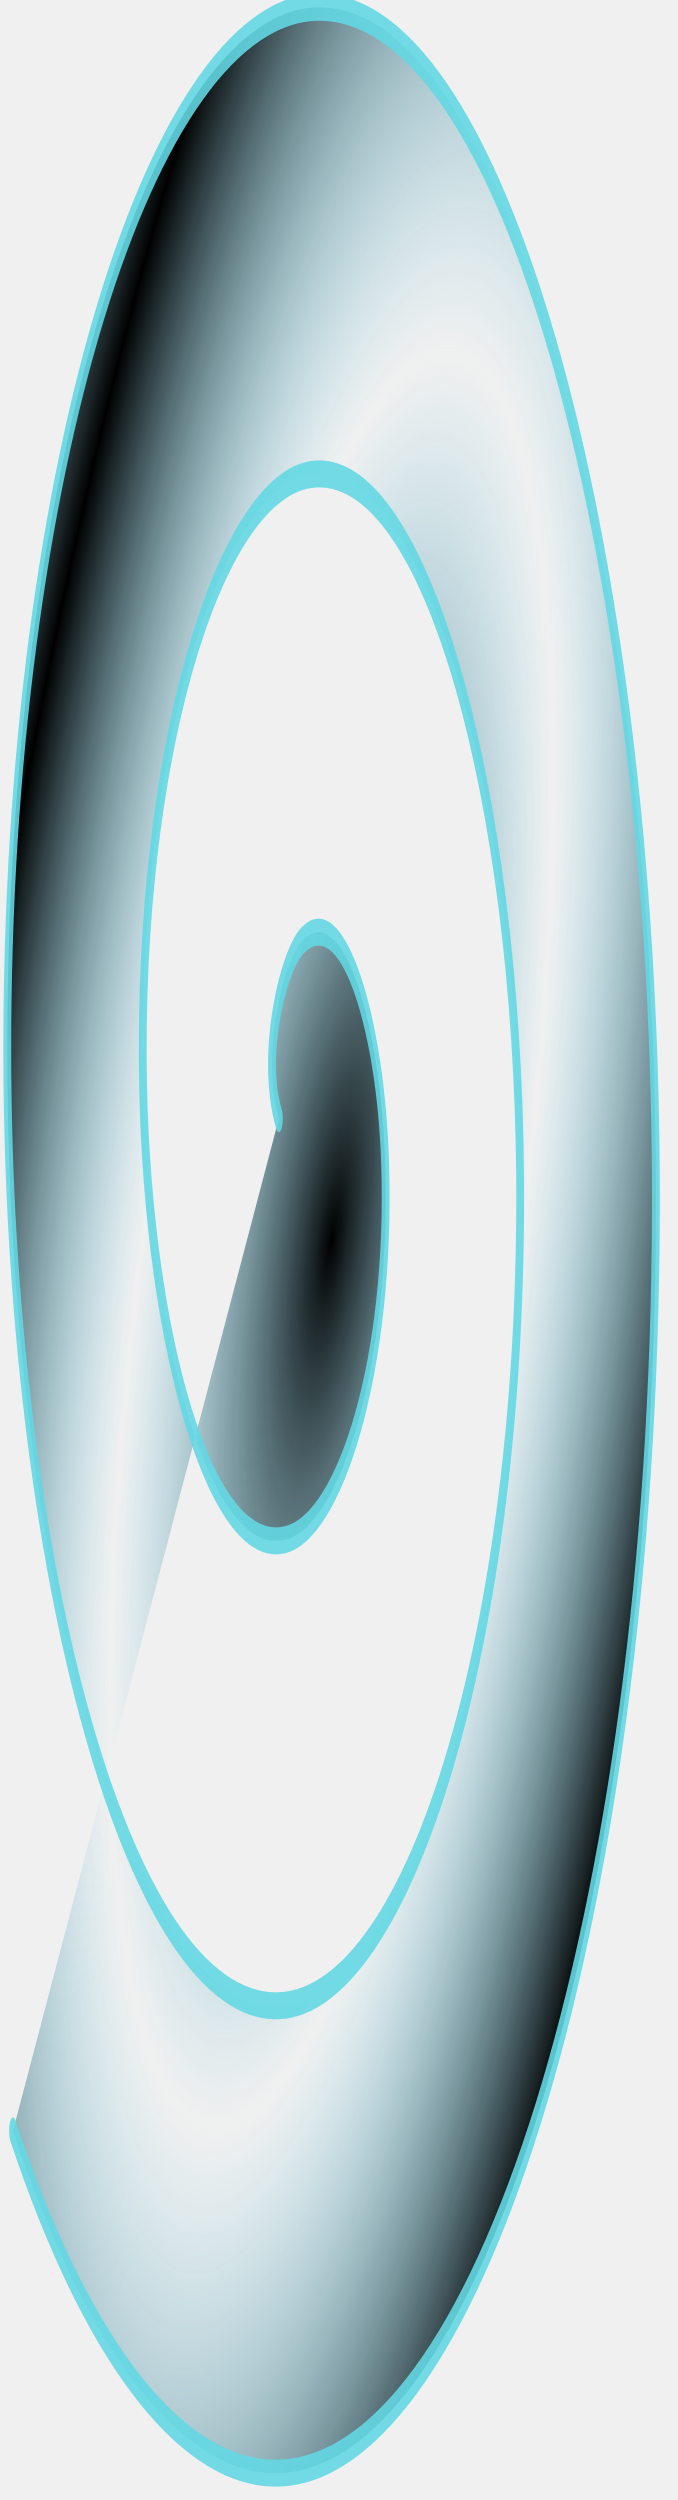
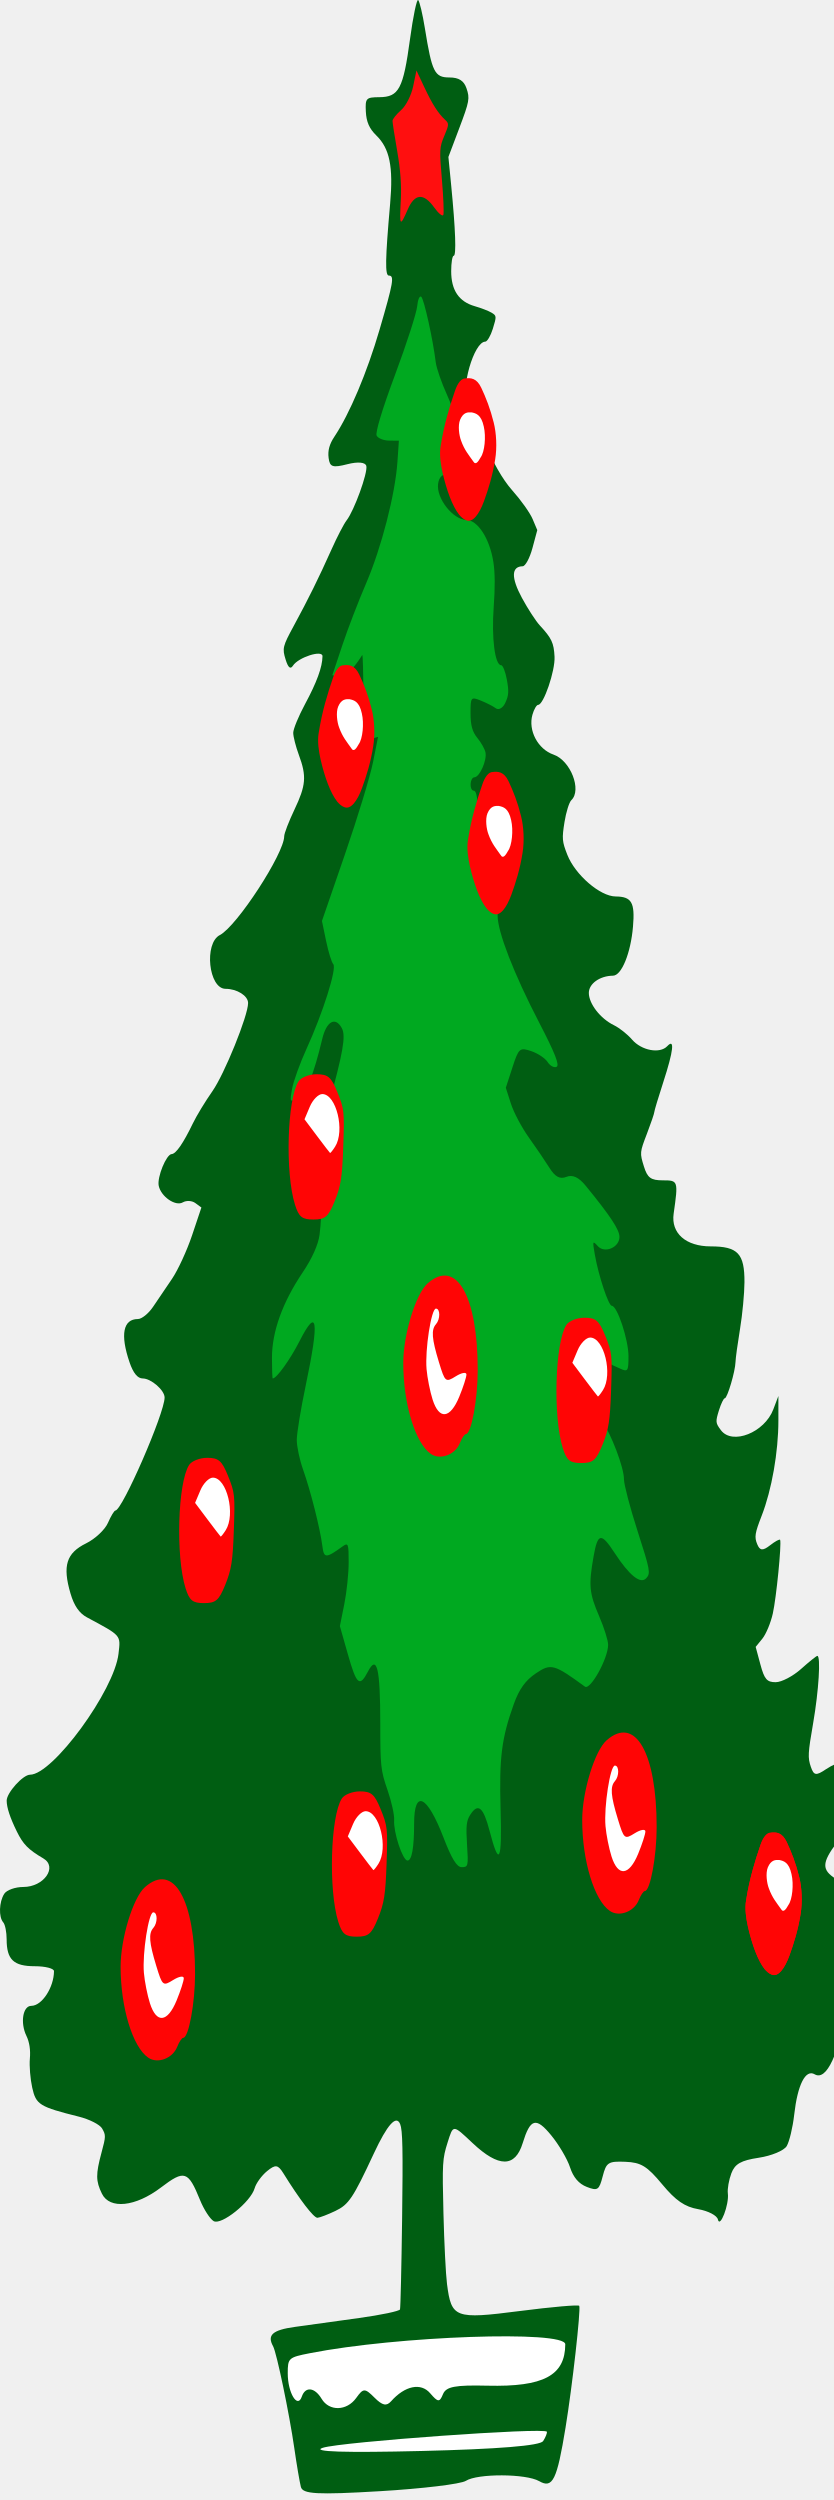
- <svg xmlns="http://www.w3.org/2000/svg" xmlns:xlink="http://www.w3.org/1999/xlink" width="13" height="48" id="svg2256" version="1.0">
-   <defs id="defs2258">
-     <linearGradient id="linearGradient2172">
-       <stop style="stop-color:#000000;stop-opacity:1;" offset="0" id="stop2174" />
-       <stop style="stop-color:#4cc1e0;stop-opacity:0" offset="1" id="stop2176" />
-     </linearGradient>
-     <radialGradient xlink:href="#linearGradient2172" id="radialGradient3219" cx="398.64" cy="539.588" fx="398.64" fy="539.588" r="345.934" gradientTransform="matrix(0.4963475,-0.7553877,0.4574944,0.2134169,-46.08215,725.5586)" gradientUnits="userSpaceOnUse" spreadMethod="reflect" />
-   </defs>
-   <g id="layer1" transform="translate(-312.5317,-503.3164)">
-     <path style="opacity:1;fill:url(#radialGradient3219);fill-opacity:1;fill-rule:evenodd;stroke:#63d8e3;stroke-width:8.271;stroke-linecap:round;stroke-linejoin:round;marker-start:none;stroke-miterlimit:4;stroke-dasharray:none;stroke-dashoffset:0;stroke-opacity:0.892" id="path2162" d="M 343.026,502.374 C 323.728,482.985 347.283,454.608 366.829,448.187 C 408.573,434.473 447.375,471.054 454.234,510.318 C 465.008,571.991 412.596,624.686 353.775,630.94 C 272.493,639.582 205.236,570.486 199.935,492.153 C 193.112,391.339 279.217,309.286 377.05,305.096 C 497.371,299.941 594.331,403.21 597.325,520.538 C 600.894,660.357 480.376,772.285 343.554,774.032 C 184.244,776.065 57.309,638.247 56.843,481.933 C 56.311,303.133 211.465,161.165 387.27,162.004 C 585.558,162.951 742.577,335.463 740.417,530.759 C 738.007,748.534 548.12,920.617 333.333,917.123 C 234.181,915.51 137.444,877.558 62.857,812.362" transform="matrix(1.8218219e-2,0,0,6.2692903e-2,311.6359,493.2999)" />
+ <svg xmlns="http://www.w3.org/2000/svg" height="48" id="svg3079" width="16" version="1.0">
+   <defs id="defs3081" />
+   <g id="layer1" transform="translate(-474.0517,-200.7467)" style="display:inline">
+     <g id="g2506" transform="matrix(4.3326186e-2,0,0,0.1267974,458.7805,122.1877)">
+       <path d="M 485.802,996.135 C 485.247,995.397 483.943,992.769 482.902,990.294 C 480.705,985.07 475.074,975.82 473.497,974.845 C 470.734,973.138 473.229,972.38 483.164,971.909 C 489.077,971.629 501.88,971.023 511.615,970.562 C 521.35,970.102 529.504,969.516 529.735,969.26 C 529.965,969.004 530.384,962.843 530.666,955.569 C 531.074,945.06 530.896,942.108 529.798,941.197 C 528.063,939.758 524.103,941.271 518.123,945.659 C 508.913,952.417 507.022,953.381 501.083,954.351 C 497.69,954.905 494.114,955.371 493.135,955.386 C 491.507,955.411 485.236,952.613 478.065,948.66 C 475.652,947.33 474.544,947.278 470.834,948.316 C 468.424,948.991 465.941,950.159 465.317,950.911 C 463.591,952.991 450.538,956.569 447.149,955.891 C 445.535,955.568 442.823,954.133 441.121,952.701 C 435.843,948.259 434.245,948.085 423.771,950.806 C 412.498,953.735 401.07,954.142 397.637,951.737 C 394.891,949.814 394.862,948.812 397.455,945.514 C 399.397,943.046 399.409,942.868 397.705,941.859 C 396.72,941.275 392.089,940.471 387.414,940.071 C 369.944,938.577 368.437,938.258 366.756,935.693 C 365.89,934.371 365.418,932.388 365.706,931.285 C 366.048,929.978 365.52,928.781 364.191,927.85 C 361.365,925.871 362.578,923.294 366.336,923.294 C 371.022,923.294 376.348,920.515 376.399,918.044 C 376.407,917.631 372.56,917.294 367.848,917.294 C 358.491,917.294 355.414,916.288 355.414,913.227 C 355.414,912.129 354.739,910.972 353.914,910.655 C 351.815,909.85 352.045,907.562 354.348,906.329 C 355.412,905.76 359.216,905.294 362.801,905.294 C 371.94,905.294 378.137,902.269 371.664,900.968 C 364.969,899.622 362.727,898.843 359.914,896.883 C 356.908,894.789 355.458,893.285 355.43,892.229 C 355.397,891.043 362.63,888.294 365.781,888.294 C 375.858,888.294 403.142,875.542 404.991,869.969 C 405.942,867.103 406.468,867.31 390.974,864.462 C 387.583,863.838 385.309,862.71 383.721,860.864 C 380.103,856.658 381.852,854.737 390.65,853.257 C 394.645,852.585 398.987,851.194 400.299,850.165 C 401.611,849.136 403.095,848.294 403.597,848.294 C 406.626,848.294 425.414,833.556 425.414,831.179 C 425.414,830.077 419.424,828.294 415.72,828.294 C 413.447,828.294 411.511,827.482 409.869,825.839 C 405.677,821.647 407.022,819.294 413.61,819.294 C 415.277,819.294 418.278,818.467 420.278,817.456 C 422.278,816.446 426.068,814.534 428.7,813.208 C 431.332,811.881 435.338,808.909 437.602,806.602 L 441.718,802.408 L 439.029,801.733 C 437.551,801.362 435.06,801.315 433.494,801.628 C 430.255,802.276 423.824,800.767 422.807,799.12 C 422.01,797.83 426.173,794.348 428.55,794.316 C 430.441,794.29 433.681,792.688 437.928,789.678 C 439.571,788.514 443.457,786.325 446.564,784.814 C 451.93,782.206 462.414,773.36 462.414,771.441 C 462.414,770.351 457.506,769.294 452.444,769.294 C 444.915,769.294 442.782,762.4 449.923,761.145 C 457.417,759.827 478.414,748.806 478.414,746.19 C 478.414,745.765 480.439,743.964 482.914,742.187 C 488.074,738.481 488.403,737.115 484.914,733.881 C 483.539,732.607 482.414,731.101 482.414,730.533 C 482.414,729.966 484.777,728.003 487.664,726.171 C 492.893,722.853 495.322,720.574 495.382,718.929 C 495.42,717.916 484.669,719.093 482.29,720.363 C 481.17,720.96 480.16,720.671 479.038,719.431 C 477.507,717.739 477.722,717.437 482.663,714.326 C 489.214,710.201 493.647,707.133 499.414,702.734 C 501.889,700.846 504.877,698.88 506.053,698.365 C 509.405,696.896 515.472,691.196 514.815,690.133 C 514.459,689.557 511.118,689.444 506.469,689.85 C 499.864,690.426 498.626,690.288 498.1,688.918 C 497.667,687.788 498.44,686.819 500.699,685.661 C 507.406,682.222 515.117,675.978 520.651,669.504 C 526.796,662.316 527.314,661.294 524.805,661.294 C 523.053,661.294 523.175,658.893 525.355,650.419 C 526.802,644.794 525.169,642.043 519.205,640.062 C 516.133,639.042 514.823,638.02 514.595,636.466 C 514.296,634.433 514.681,634.293 520.595,634.279 C 529.248,634.259 531.172,633.014 534.158,625.502 C 535.534,622.041 537.167,619.373 537.787,619.574 C 538.407,619.774 539.748,621.706 540.768,623.866 C 543.899,630.501 545.06,631.294 551.641,631.294 C 555.796,631.294 558.046,631.783 559.201,632.938 C 560.725,634.462 560.495,634.897 556.012,638.956 L 551.18,643.331 L 552.394,647.562 C 554.34,654.348 554.756,658.294 553.524,658.294 C 552.913,658.294 552.414,659.347 552.414,660.633 C 552.414,663.513 555.826,665.241 562.868,665.929 C 565.643,666.2 568.977,666.64 570.276,666.905 C 572.553,667.371 572.575,667.459 570.871,669.341 C 569.899,670.415 568.386,671.296 567.509,671.298 C 562.48,671.309 556.381,678.576 559.796,680.488 C 560.682,680.983 563.928,683.595 567.009,686.292 C 570.55,689.39 575.15,692.164 579.508,693.83 C 583.3,695.279 587.34,697.223 588.484,698.149 L 590.564,699.834 L 588.417,702.564 C 587.235,704.065 585.289,705.301 584.092,705.309 C 579.039,705.345 578.922,707.026 583.757,710.092 C 586.333,711.726 589.897,713.601 591.677,714.261 C 596.967,716.219 597.899,716.897 598.216,719.013 C 598.533,721.126 593.382,726.294 590.96,726.294 C 590.244,726.294 589.101,726.966 588.419,727.788 C 586.44,730.173 590.842,733.015 597.775,733.829 C 605.275,734.708 610.404,739.192 605.664,740.725 C 604.702,741.036 603.335,742.529 602.628,744.042 C 601.454,746.553 601.565,746.988 603.892,749.008 C 607.378,752.035 618.424,755.291 625.27,755.309 C 632.413,755.329 633.902,756.212 632.98,759.886 C 631.971,763.908 627.927,767.292 624.113,767.305 C 618.294,767.325 613.414,768.514 613.414,769.911 C 613.414,771.552 618.525,773.803 624.516,774.801 C 626.935,775.204 630.55,776.183 632.549,776.976 C 636.749,778.643 644.893,779.165 648.164,777.977 C 651.559,776.743 650.945,778.652 646.414,783.415 C 644.214,785.727 642.414,787.778 642.414,787.971 C 642.414,788.164 640.957,789.624 639.176,791.216 C 635.973,794.077 635.958,794.132 637.831,796.202 C 639.38,797.913 640.899,798.294 646.186,798.294 C 653.02,798.294 653.072,798.348 650.997,803.344 C 649.772,806.295 656.398,808.294 667.401,808.294 C 679.429,808.294 682.428,809.377 682.38,813.704 C 682.362,815.404 681.477,818.594 680.414,820.794 C 679.352,822.994 678.452,825.244 678.415,825.794 C 678.32,827.203 674.783,831.294 673.659,831.294 C 673.145,831.294 671.976,832.12 671.062,833.13 C 669.497,834.859 669.55,835.035 671.954,836.13 C 676.991,838.425 691.28,836.483 695.164,832.977 L 697.414,830.945 L 697.414,834.659 C 697.414,839.425 694.474,845.156 690.027,849.061 C 686.974,851.741 686.718,852.301 688.045,853.402 C 689.223,854.38 690.51,854.415 693.732,853.555 C 696.023,852.943 698.029,852.575 698.19,852.736 C 698.858,853.405 696.494,861.524 694.94,863.894 C 694.018,865.302 691.932,867.013 690.306,867.697 L 687.349,868.941 L 689.454,871.617 C 691.203,873.841 692.351,874.293 696.237,874.286 C 698.809,874.282 703.839,873.386 707.414,872.294 C 710.989,871.202 714.252,870.306 714.664,870.302 C 716.256,870.285 715.299,875.587 712.831,880.458 C 710.499,885.061 710.398,885.706 711.796,887.105 C 713.116,888.425 714.1,888.479 718.456,887.474 C 721.267,886.825 724.882,886.294 726.49,886.294 C 729.315,886.294 729.413,886.455 729.393,891.044 L 729.371,895.794 L 723.25,898.601 C 716.603,901.649 716.541,902.714 722.931,904.08 C 727.101,904.971 727.253,905.317 725.985,911.016 C 725.398,913.654 725.704,914.674 727.675,916.645 L 730.082,919.052 L 728.133,922.923 C 724.233,930.668 718.728,934.707 713.497,933.66 C 709.446,932.85 705.923,935.221 704.423,939.766 C 703.78,941.715 702.278,943.862 701.084,944.538 C 699.891,945.214 694.343,946.004 688.757,946.292 C 680.823,946.702 678.156,947.218 676.574,948.649 C 675.46,949.657 674.76,951.03 675.017,951.701 C 675.656,953.367 671.514,957.061 670.603,955.637 C 670.224,955.044 666.314,954.346 661.914,954.085 C 655.921,953.73 651.908,952.784 645.914,950.316 C 639.222,947.56 636.556,947.003 629.607,946.908 C 622.028,946.804 621.147,946.996 619.557,949.105 C 617.979,951.196 617.311,951.349 612.524,950.714 C 608.97,950.243 606.525,949.266 605.074,947.74 C 603.886,946.49 600.123,944.307 596.711,942.888 C 589.993,940.094 587.475,940.332 584.099,944.08 C 580.748,947.801 573.486,947.801 561.914,944.08 C 553.062,941.233 553.373,941.236 550.815,943.995 C 548.544,946.446 548.43,947.11 548.984,954.701 C 549.309,959.152 550.018,963.971 550.56,965.41 C 552.506,970.574 554.034,970.769 582.643,969.512 C 597.037,968.879 608.976,968.523 609.174,968.72 C 609.869,969.416 606.093,980.87 603.104,987.131 C 599.296,995.107 597.382,996.439 591.414,995.266 C 585.582,994.119 564.073,994.089 558.914,995.22 C 556.714,995.702 539.591,996.407 520.862,996.786 C 492.951,997.351 486.628,997.233 485.802,996.135 z " id="path1406" style="fill:#005e12;fill-opacity:1" />
+       <path d="M 635.549,907.278 C 636.417,906.527 637.622,905.911 638.226,905.911 C 640.622,905.911 643.47,900.651 643.47,896.227 C 643.47,884.939 633.946,879.292 621.3,883.081 C 616.018,884.663 610.469,890.857 610.474,895.164 C 610.481,901.332 615.813,907.311 622.745,908.925 C 626.885,909.889 633.52,909.035 635.549,907.278 z " id="path2397" style="fill:#ff0505;fill-opacity:1" />
+       <path d="M 623.471,900.681 C 622.328,899.455 621.125,897.382 620.797,896.076 C 620.059,893.137 622.883,886.911 624.954,886.911 C 626.908,886.911 626.919,888.525 624.97,889.273 C 622.798,890.107 623.108,891.475 626.275,895.018 C 628.987,898.054 629.233,898.124 633.775,897.155 C 636.357,896.605 638.47,896.484 638.47,896.888 C 638.47,897.291 637.034,898.812 635.278,900.266 C 631.235,903.616 626.364,903.787 623.471,900.681 z " id="path2462" style="fill:#ffffff;fill-opacity:1" />
+       <path d="M 559.436,898.88 C 558.912,896.086 559.164,895.269 560.825,894.38 C 564.313,892.513 566.655,893.171 569.418,896.794 C 573.681,902.383 574.971,901.51 574.299,893.492 C 573.649,885.733 574.739,882.775 580.15,877.612 C 582.541,875.331 585.326,874.006 589.987,872.934 C 596.617,871.408 597.984,871.536 611.679,874.957 C 614.061,875.553 621.926,870.713 621.964,868.628 C 621.976,867.987 620.186,866.036 617.986,864.294 C 613.581,860.805 613.254,859.609 615.511,855.244 C 617.363,851.663 618.848,851.579 624.85,854.718 C 631.388,858.137 636.301,859.483 638.832,858.546 C 640.857,857.797 640.618,857.351 634.989,851.38 C 631.687,847.877 628.986,844.362 628.986,843.568 C 628.986,841.766 623.395,836.742 618.882,834.489 C 612.948,831.527 614.098,824.775 620.374,825.728 C 622.085,825.988 625.173,826.467 627.236,826.792 C 630.712,827.341 630.986,827.205 630.986,824.928 C 630.986,822.429 626.015,817.294 623.596,817.294 C 622.139,817.294 617.719,812.745 616.08,809.558 C 615,807.457 615.078,807.379 617.388,808.257 C 620.42,809.41 626.986,808.455 626.986,806.862 C 626.986,805.771 622.974,803.694 611.986,799.098 C 608.933,797.821 606.199,797.392 603.486,797.766 C 600.625,798.16 598.488,797.774 595.986,796.412 C 594.061,795.364 589.934,793.289 586.815,791.8 C 583.696,790.311 580.128,788.01 578.885,786.686 L 576.624,784.28 L 579.555,781.193 C 582.316,778.284 582.795,778.141 587.841,778.721 C 590.786,779.059 594.072,779.805 595.142,780.378 C 596.213,780.951 597.993,781.279 599.097,781.107 C 600.559,780.879 598.434,779.035 591.296,774.333 C 580.194,767.021 572.986,760.673 572.986,758.208 C 572.986,757.29 573.661,755.979 574.486,755.294 C 575.311,754.609 575.986,753.684 575.986,753.238 C 575.986,752.792 573.286,750.305 569.986,747.713 C 566.508,744.981 563.986,742.22 563.986,741.146 C 563.986,740.128 563.311,739.294 562.486,739.294 C 560.364,739.294 560.609,737.301 562.736,737.262 C 565.052,737.22 568.339,734.675 567.607,733.491 C 567.289,732.976 565.669,731.991 564.007,731.303 C 561.778,730.379 560.986,729.392 560.986,727.537 C 560.986,725.132 561.182,725.049 565.485,725.639 C 567.96,725.978 570.997,726.509 572.235,726.819 C 573.473,727.129 575.33,726.765 576.362,726.009 C 577.924,724.866 578.044,724.272 577.077,722.465 C 576.438,721.271 575.311,720.294 574.572,720.294 C 571.792,720.294 570.249,716.194 571.255,711.478 C 571.893,708.488 571.847,706.285 571.112,704.673 C 569.489,701.11 564.172,698.305 558.986,698.276 C 553.167,698.242 545.776,695.002 546.603,692.848 C 547.019,691.764 548.549,691.294 551.658,691.294 C 554.111,691.294 556.995,690.824 558.068,690.25 C 559.969,689.233 559.955,689.121 557.557,685.976 C 556.202,684.2 553.082,681.239 550.624,679.398 C 548.166,677.556 545.893,675.317 545.573,674.421 C 544.342,670.978 540.426,664.916 539.17,664.509 C 538.446,664.275 537.624,664.918 537.343,665.939 C 537.062,666.959 532.66,671.619 527.561,676.294 C 521.865,681.516 518.713,685.077 519.388,685.529 C 519.992,685.933 522.454,686.27 524.861,686.279 L 529.236,686.294 L 528.596,689.492 C 527.613,694.406 521.471,702.54 514.675,707.928 C 511.299,710.604 506.561,714.819 504.146,717.294 L 499.756,721.794 L 502.454,722.118 C 504.623,722.379 508.753,721.061 512.986,718.756 C 513.261,718.607 513.486,721.479 513.486,725.139 L 513.486,731.794 L 516.747,731.467 L 520.008,731.141 L 517.781,734.967 C 516.556,737.072 510.961,743.345 505.348,748.908 L 495.143,759.023 L 496.982,762.048 C 497.994,763.711 499.421,765.291 500.154,765.558 C 501.839,766.173 495.565,772.955 488.266,778.411 C 485.395,780.557 482.535,783.267 481.911,784.434 C 480.824,786.464 480.936,786.526 484.476,785.862 C 488.073,785.187 491.432,782.392 495.282,776.871 C 497.149,774.194 501.104,773.451 503.939,775.244 C 505.813,776.429 504.571,778.864 497.859,787.159 C 493.039,793.116 492.043,795.593 493.986,796.794 C 495.23,797.563 495.29,803.363 494.087,806.528 C 493.519,808.022 490.785,810.112 486.659,812.206 C 477.657,816.775 472.986,821.207 472.986,825.179 C 472.986,826.892 473.143,828.294 473.336,828.294 C 475.033,828.294 481.094,825.413 485.177,822.665 C 493.14,817.307 494.045,819.444 487.986,829.294 C 485.786,832.869 483.986,836.607 483.986,837.6 C 483.986,838.594 485.245,840.619 486.784,842.1 C 490.11,845.301 494.359,851.052 495.321,853.656 C 496.022,855.552 496.836,855.56 504.236,853.738 C 506.784,853.11 506.986,853.285 506.986,856.12 C 506.986,857.803 506.108,860.668 505.036,862.487 L 503.087,865.794 L 506.619,870.044 C 510.492,874.703 511.828,875.098 515.526,872.676 C 519.516,870.061 520.986,872.166 520.986,880.493 C 520.986,887.002 521.192,887.651 524.205,890.621 C 525.975,892.366 527.294,894.407 527.135,895.155 C 526.748,896.984 530.903,901.294 533.053,901.294 C 534.972,901.294 535.986,899.353 535.986,895.681 C 535.986,890.433 541.761,891.377 549.002,897.809 C 552.609,901.012 554.913,902.294 557.064,902.294 C 559.95,902.294 560.049,902.151 559.436,898.88 z " id="path2389" style="fill:#00a920;fill-opacity:1" />
+       <path d="M 483.189,801.978 C 478.774,797.176 479.713,786.008 484.759,783.308 C 485.869,782.714 489.473,782.228 492.767,782.228 C 497.809,782.228 499.261,782.653 501.953,784.918 C 505.013,787.493 505.126,787.846 504.586,793.168 C 504.109,797.874 503.521,799.15 500.754,801.478 C 497.968,803.821 496.581,804.228 491.371,804.228 C 486.311,804.228 484.901,803.84 483.189,801.978 z " id="path2353" style="fill:#ff0505;fill-opacity:1" />
+       <path d="M 500.975,793.192 C 505.45,790.797 501.48,785.228 495.297,785.228 C 493.556,785.228 491.069,786.087 489.771,787.138 L 487.412,789.049 L 492.91,791.556 C 495.935,792.935 498.551,794.101 498.725,794.146 C 498.898,794.191 499.911,793.762 500.975,793.192 z " id="path2466" style="fill:#ffffff;fill-opacity:1" />
+       <path d="M 568.082,757.117 C 565.05,755.795 562.532,753.428 560.693,750.708 C 559.952,749.531 559.163,748.013 559.897,746.642 C 561.37,743.461 563.747,740.8 566.211,738.351 C 567.41,737.134 569.073,736.461 570.779,736.464 C 573.198,736.361 575.821,736.399 577.867,737.883 C 579.926,739.369 581.885,741.073 583.376,743.142 C 584.562,744.73 584.897,746.923 584.028,748.734 C 582.893,751.186 581.024,753.217 579.075,755.052 C 576.955,757.025 574.052,758.386 571.106,757.932 C 570.067,757.799 569.054,757.503 568.082,757.117 z " id="path2349" style="fill:#ff0505;fill-opacity:1" />
+       <path d="M 577.623,748.402 C 579.32,747.617 580.059,745.308 578.977,743.742 C 577.83,741.934 575.501,741.745 573.571,741.604 C 571.846,741.57 569.897,741.585 568.489,742.722 C 567.435,743.601 568.048,745.116 568.914,745.879 C 570.432,747.344 572.446,748.108 574.309,749.027 C 575.439,749.697 576.64,748.989 577.623,748.402 L 577.623,748.402 z " id="path2458" style="fill:#ffffff;fill-opacity:1" />
+       <path d="M 533.141,651.294 C 536.245,648.853 540.195,648.745 544.868,650.973 C 546.804,651.897 548.64,652.401 548.947,652.095 C 549.253,651.788 548.962,649.385 548.3,646.754 C 547.167,642.255 547.23,641.862 549.356,640.14 C 551.468,638.43 551.495,638.27 549.766,637.72 C 546.595,636.712 544.041,635.344 540.469,632.741 L 537.024,630.23 L 535.553,632.653 C 534.737,633.998 532.376,635.588 530.248,636.225 C 528.14,636.857 526.414,637.599 526.414,637.874 C 526.414,638.149 527.361,640.23 528.518,642.498 C 529.956,645.316 530.451,647.68 530.081,649.958 C 529.45,653.849 529.735,653.974 533.141,651.294 z " id="path2325" style="fill:#ff0f0f;fill-opacity:1" />
+       <path d="M 593.164,989.198 C 594.26,988.612 595,987.975 594.807,987.782 C 594.122,987.097 503.339,989.323 495.486,990.218 C 490.218,990.818 505.192,990.981 539.329,990.697 C 573.312,990.413 591.858,989.897 593.164,989.198 z M 510.34,982.662 C 513.482,981.164 514.145,981.16 518.424,982.618 C 521.946,983.818 523.745,983.953 525.785,983.168 C 531.921,980.808 538.993,980.313 543.1,981.956 C 546.551,983.337 547.276,983.356 548.771,982.101 C 550.139,980.953 554.126,980.692 568.486,980.81 C 593.336,981.014 602.912,979.274 602.97,974.544 C 602.997,972.393 528.537,973.281 489.736,975.895 C 480.302,976.53 479.986,976.629 479.986,978.944 C 479.986,981.893 484.33,984.35 486.213,982.467 C 487.79,980.889 491.924,981.044 494.986,982.794 C 498.365,984.726 506.153,984.659 510.34,982.662 z " id="path2441" style="fill:#ffffff;fill-opacity:1" />
+       <path d="M 434.702,860.061 C 430.287,855.26 431.226,844.092 436.271,841.392 C 437.382,840.798 440.985,840.311 444.279,840.311 C 449.322,840.311 450.774,840.737 453.465,843.001 C 456.526,845.576 456.638,845.929 456.099,851.251 C 455.622,855.958 455.033,857.234 452.266,859.561 C 449.48,861.905 448.094,862.311 442.884,862.311 C 437.824,862.311 436.414,861.924 434.702,860.061 z " id="path2470" style="fill:#ff0505;fill-opacity:1" />
+       <path d="M 452.488,851.276 C 456.963,848.881 452.993,843.311 446.81,843.311 C 445.068,843.311 442.582,844.171 441.284,845.222 L 438.925,847.132 L 444.423,849.64 C 447.447,851.019 450.064,852.184 450.238,852.229 C 450.411,852.274 451.424,851.846 452.488,851.276 z " id="path2472" style="fill:#ffffff;fill-opacity:1" />
+       <path d="M 601.882,838.848 C 597.467,834.047 598.406,822.879 603.452,820.179 C 604.562,819.584 608.166,819.098 611.46,819.098 C 616.502,819.098 617.954,819.523 620.646,821.788 C 623.706,824.363 623.818,824.716 623.279,830.038 C 622.802,834.744 622.214,836.02 619.447,838.348 C 616.661,840.692 615.274,841.098 610.064,841.098 C 605.004,841.098 603.594,840.711 601.882,838.848 z " id="path2474" style="fill:#ff0505;fill-opacity:1" />
+       <path d="M 619.668,830.063 C 624.143,827.668 620.173,822.098 613.99,822.098 C 612.249,822.098 609.762,822.958 608.464,824.009 L 606.105,825.919 L 611.603,828.427 C 614.628,829.806 617.244,830.971 617.418,831.016 C 617.591,831.061 618.604,830.632 619.668,830.063 z " id="path2476" style="fill:#ffffff;fill-opacity:1" />
+       <path d="M 502.382,910.569 C 497.967,905.768 498.906,894.6 503.952,891.899 C 505.062,891.305 508.666,890.819 511.96,890.819 C 517.002,890.819 518.454,891.244 521.146,893.509 C 524.206,896.084 524.318,896.437 523.779,901.759 C 523.302,906.465 522.714,907.741 519.947,910.069 C 517.161,912.413 515.774,912.819 510.564,912.819 C 505.504,912.819 504.094,912.431 502.382,910.569 z " id="path2478" style="fill:#ff0505;fill-opacity:1" />
+       <path d="M 520.168,901.784 C 524.643,899.389 520.673,893.819 514.49,893.819 C 512.749,893.819 510.262,894.679 508.964,895.729 L 506.605,897.64 L 512.103,900.148 C 515.128,901.527 517.744,902.692 517.918,902.737 C 518.091,902.782 519.104,902.353 520.168,901.784 z " id="path2480" style="fill:#ffffff;fill-opacity:1" />
+       <path d="M 555.96,697.518 C 552.929,696.196 550.411,693.829 548.571,691.109 C 547.83,689.932 547.041,688.414 547.775,687.043 C 549.248,683.862 551.626,681.201 554.089,678.752 C 555.288,677.535 556.952,676.862 558.657,676.865 C 561.076,676.762 563.699,676.8 565.745,678.284 C 567.805,679.77 569.763,681.474 571.255,683.543 C 572.44,685.131 572.775,687.324 571.906,689.135 C 570.771,691.587 568.903,693.618 566.953,695.453 C 564.833,697.426 561.93,698.787 558.984,698.333 C 557.945,698.2 556.932,697.904 555.96,697.518 z " id="path2482" style="fill:#ff0505;fill-opacity:1" />
+       <path d="M 565.501,688.803 C 567.199,688.018 567.937,685.709 566.855,684.143 C 565.708,682.335 563.379,682.146 561.449,682.005 C 559.724,681.971 557.775,681.986 556.367,683.123 C 555.313,684.002 555.926,685.517 556.793,686.28 C 558.311,687.745 560.324,688.509 562.188,689.428 C 563.317,690.098 564.518,689.39 565.501,688.803 L 565.501,688.803 z " id="path2484" style="fill:#ffffff;fill-opacity:1" />
+       <path d="M 501.917,740.955 C 498.885,739.632 496.367,737.266 494.528,734.546 C 493.787,733.369 492.998,731.85 493.732,730.48 C 495.205,727.299 497.582,724.638 500.046,722.188 C 501.245,720.972 502.908,720.298 504.614,720.301 C 507.033,720.198 509.656,720.236 511.702,721.721 C 513.761,723.207 515.72,724.91 517.212,726.98 C 518.397,728.567 518.732,730.76 517.863,732.572 C 516.728,735.023 514.859,737.055 512.91,738.89 C 510.79,740.862 507.887,742.223 504.941,741.769 C 503.902,741.637 502.889,741.34 501.917,740.955 z " id="path2486" style="fill:#ff0505;fill-opacity:1" />
+       <path d="M 511.458,732.239 C 513.155,731.455 513.894,729.146 512.812,727.58 C 511.665,725.771 509.336,725.583 507.406,725.442 C 505.681,725.407 503.732,725.423 502.324,726.56 C 501.27,727.439 501.883,728.954 502.749,729.716 C 504.267,731.181 506.281,731.946 508.145,732.864 C 509.274,733.534 510.475,732.827 511.458,732.239 L 511.458,732.239 z " id="path2488" style="fill:#ffffff;fill-opacity:1" />
+       <path d="M 691.321,917.731 C 688.289,916.409 685.771,914.042 683.931,911.323 C 683.19,910.145 682.402,908.627 683.136,907.257 C 684.608,904.076 686.986,901.414 689.45,898.965 C 690.649,897.748 692.312,897.075 694.017,897.078 C 696.437,896.975 699.06,897.013 701.106,898.498 C 703.165,899.984 705.123,901.687 706.615,903.757 C 707.801,905.344 708.135,907.537 707.267,909.348 C 706.132,911.8 704.263,913.832 702.313,915.666 C 700.194,917.639 697.291,919 694.345,918.546 C 693.306,918.413 692.293,918.117 691.321,917.731 z " id="path2490" style="fill:#ff0505;fill-opacity:1" />
+       <path d="M 691.321,917.731 C 688.289,916.409 685.771,914.042 683.931,911.323 C 683.19,910.145 682.402,908.627 683.136,907.257 C 684.608,904.076 686.986,901.414 689.45,898.965 C 690.649,897.748 692.312,897.075 694.017,897.078 C 696.437,896.975 699.06,897.013 701.106,898.498 C 703.165,899.984 705.123,901.687 706.615,903.757 C 707.801,905.344 708.135,907.537 707.267,909.348 C 706.132,911.8 704.263,913.832 702.313,915.666 C 700.194,917.639 697.291,919 694.345,918.546 C 693.306,918.413 692.293,918.117 691.321,917.731 z " id="path2494" style="fill:#ff0505;fill-opacity:1" />
+       <path d="M 701.872,908.006 C 703.569,907.221 704.307,904.912 703.226,903.346 C 702.079,901.538 699.75,901.35 697.819,901.208 C 696.095,901.174 694.146,901.189 692.738,902.326 C 691.683,903.205 692.297,904.72 693.163,905.483 C 694.681,906.948 696.695,907.713 698.558,908.631 C 699.688,909.301 700.889,908.593 701.872,908.006 L 701.872,908.006 z " id="path2496" style="fill:#ffffff;fill-opacity:1" />
+       <path d="M 430.993,929.502 C 431.861,928.75 433.066,928.135 433.671,928.135 C 436.066,928.135 438.914,922.874 438.914,918.45 C 438.914,907.163 429.39,901.515 416.744,905.304 C 411.462,906.886 405.913,913.08 405.918,917.388 C 405.925,923.555 411.257,929.535 418.19,931.148 C 422.329,932.112 428.964,931.259 430.993,929.502 z " id="path2498" style="fill:#ff0505;fill-opacity:1" />
+       <path d="M 418.915,922.905 C 417.772,921.678 416.569,919.606 416.241,918.299 C 415.503,915.36 418.327,909.135 420.398,909.135 C 422.352,909.135 422.363,910.748 420.414,911.496 C 418.242,912.33 418.552,913.698 421.719,917.242 C 424.431,920.277 424.677,920.347 429.219,919.379 C 431.801,918.828 433.914,918.707 433.914,919.111 C 433.914,919.514 432.478,921.035 430.722,922.49 C 426.679,925.839 421.808,926.01 418.915,922.905 z " id="path2500" style="fill:#ffffff;fill-opacity:1" />
+       <path d="M 556.252,838.083 C 557.12,837.331 558.325,836.716 558.93,836.716 C 561.325,836.716 564.173,831.455 564.173,827.031 C 564.173,815.744 554.649,810.096 542.003,813.885 C 536.721,815.468 531.172,821.661 531.177,825.969 C 531.184,832.137 536.516,838.116 543.448,839.729 C 547.588,840.693 554.223,839.84 556.252,838.083 z " id="path2502" style="fill:#ff0505;fill-opacity:1" />
+       <path d="M 544.174,831.486 C 543.031,830.259 541.828,828.187 541.5,826.88 C 540.762,823.941 543.586,817.716 545.657,817.716 C 547.611,817.716 547.622,819.33 545.673,820.078 C 543.501,820.911 543.811,822.279 546.978,825.823 C 549.69,828.858 549.936,828.929 554.478,827.96 C 557.06,827.409 559.173,827.289 559.173,827.692 C 559.173,828.096 557.737,829.616 555.981,831.071 C 551.938,834.42 547.067,834.591 544.174,831.486 z " id="path2504" style="fill:#ffffff;fill-opacity:1" />
+     </g>
  </g>
</svg>
